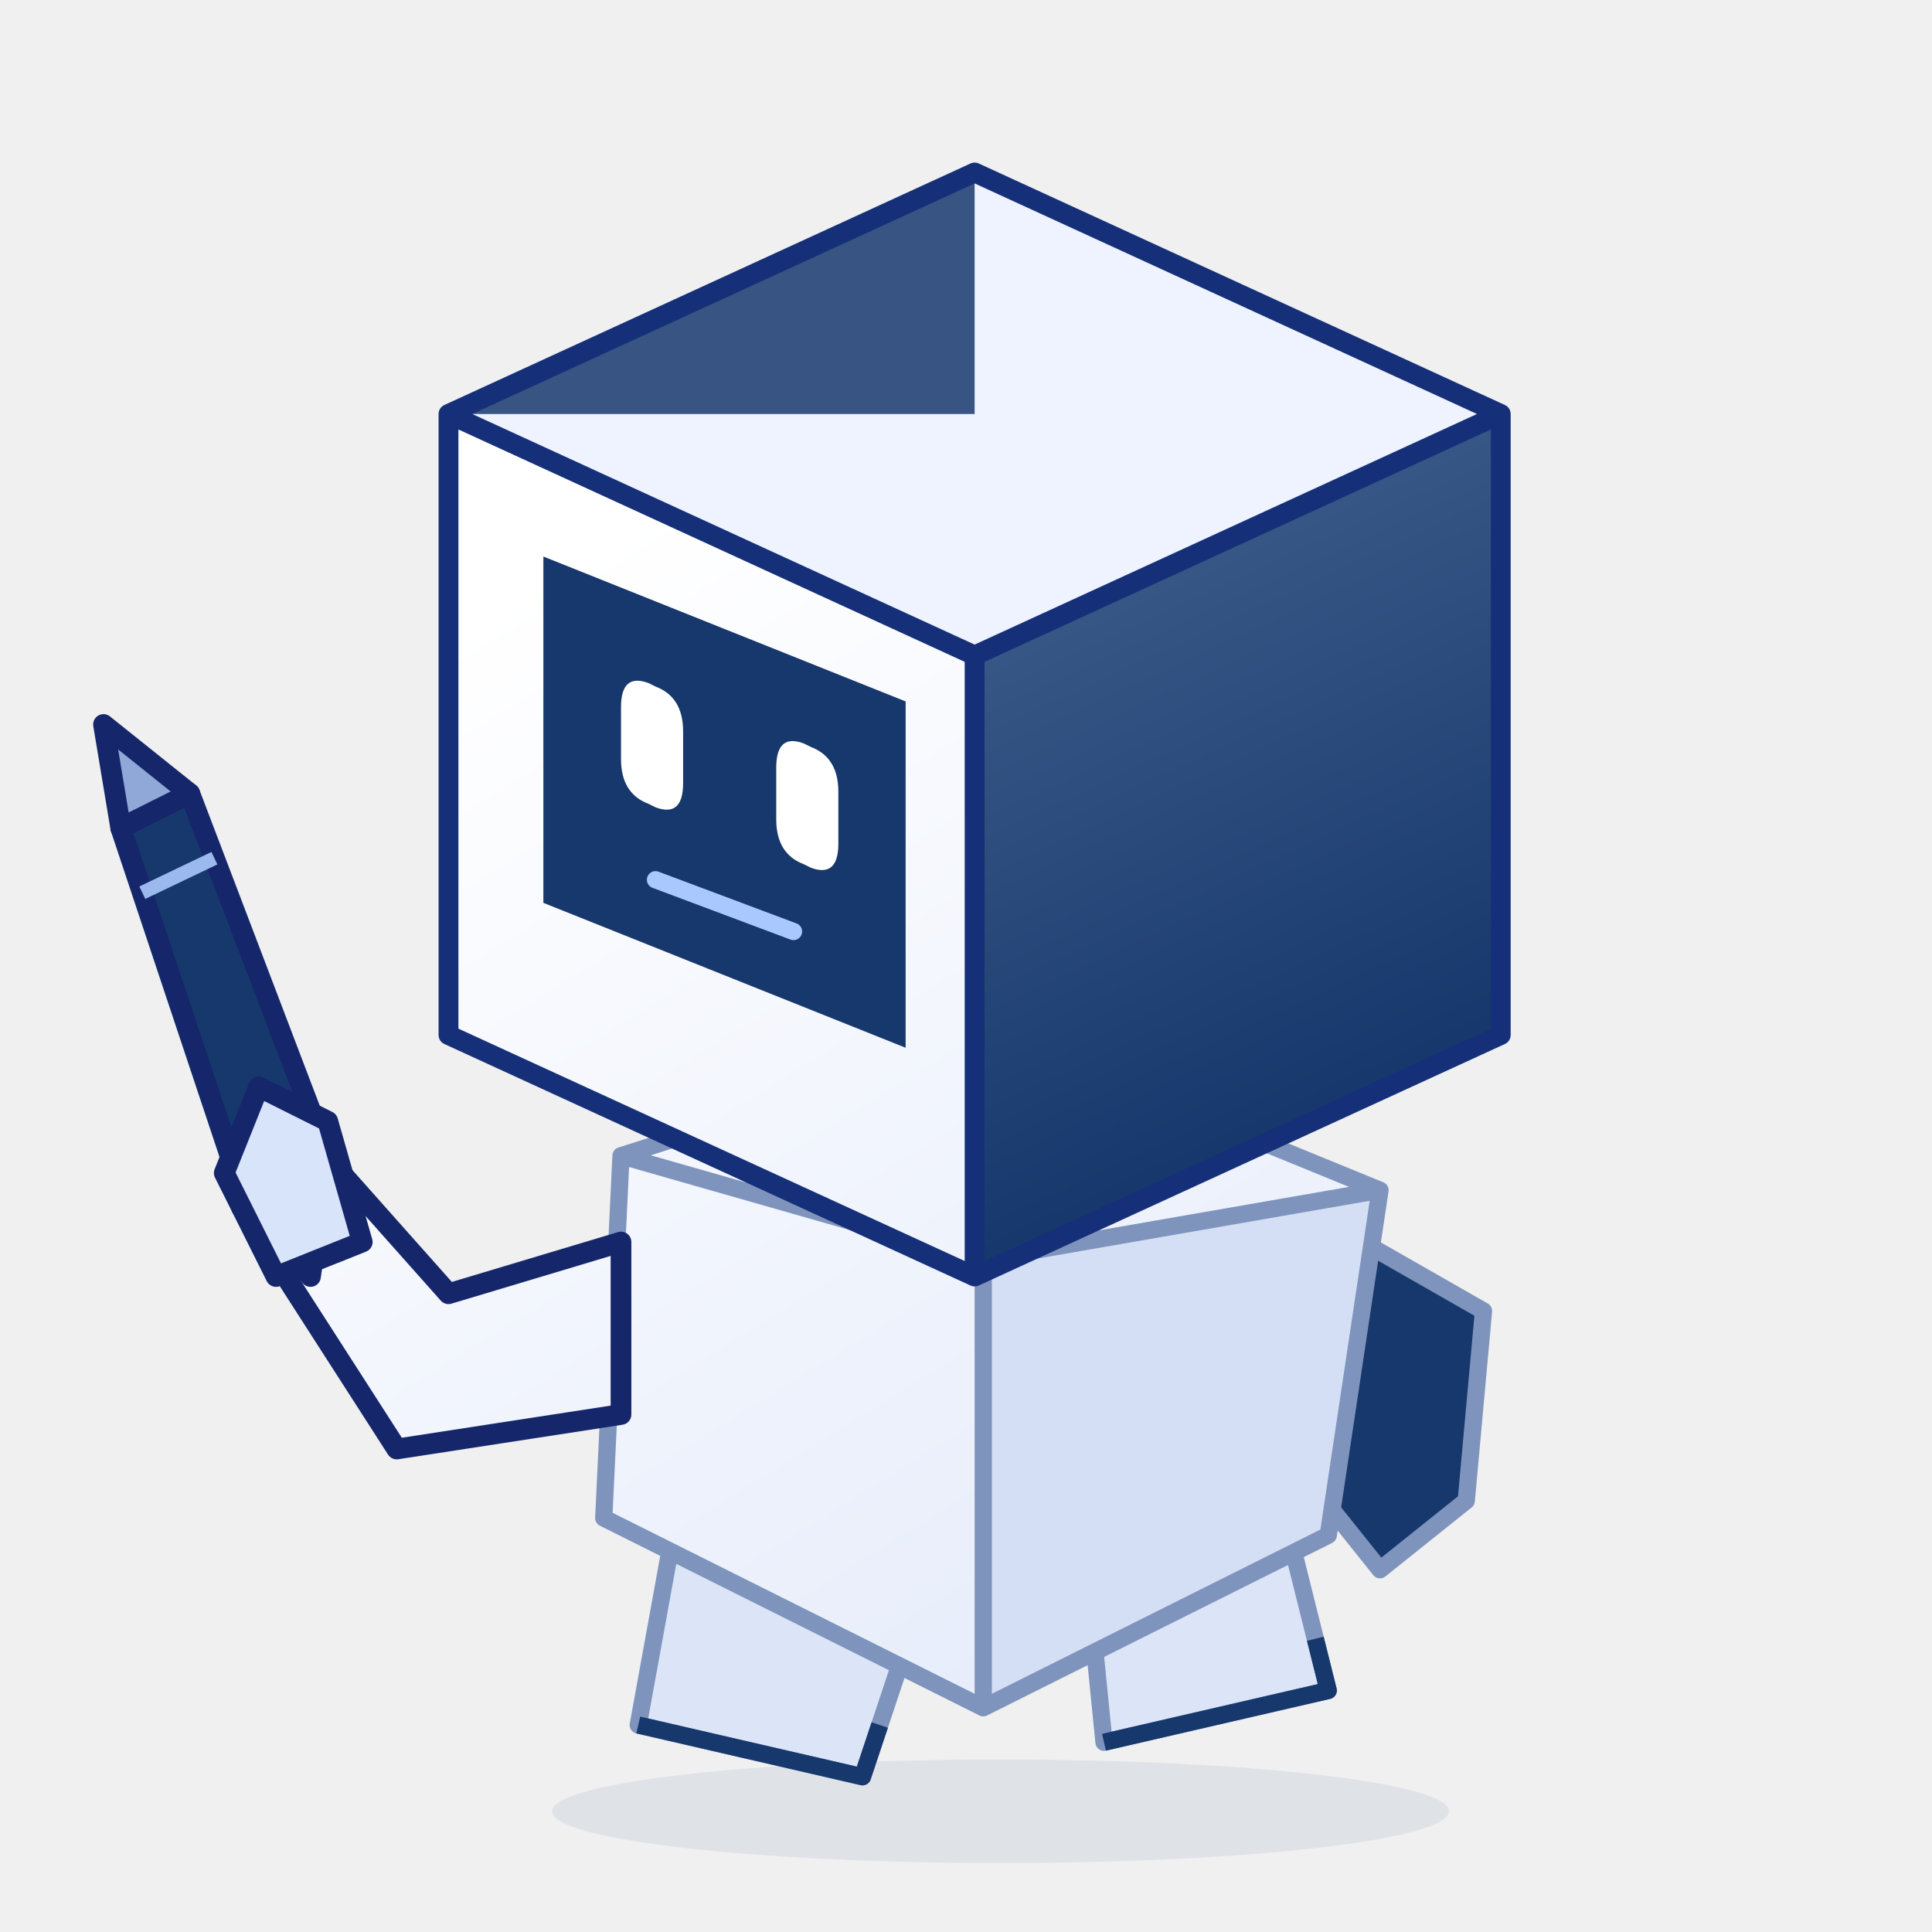
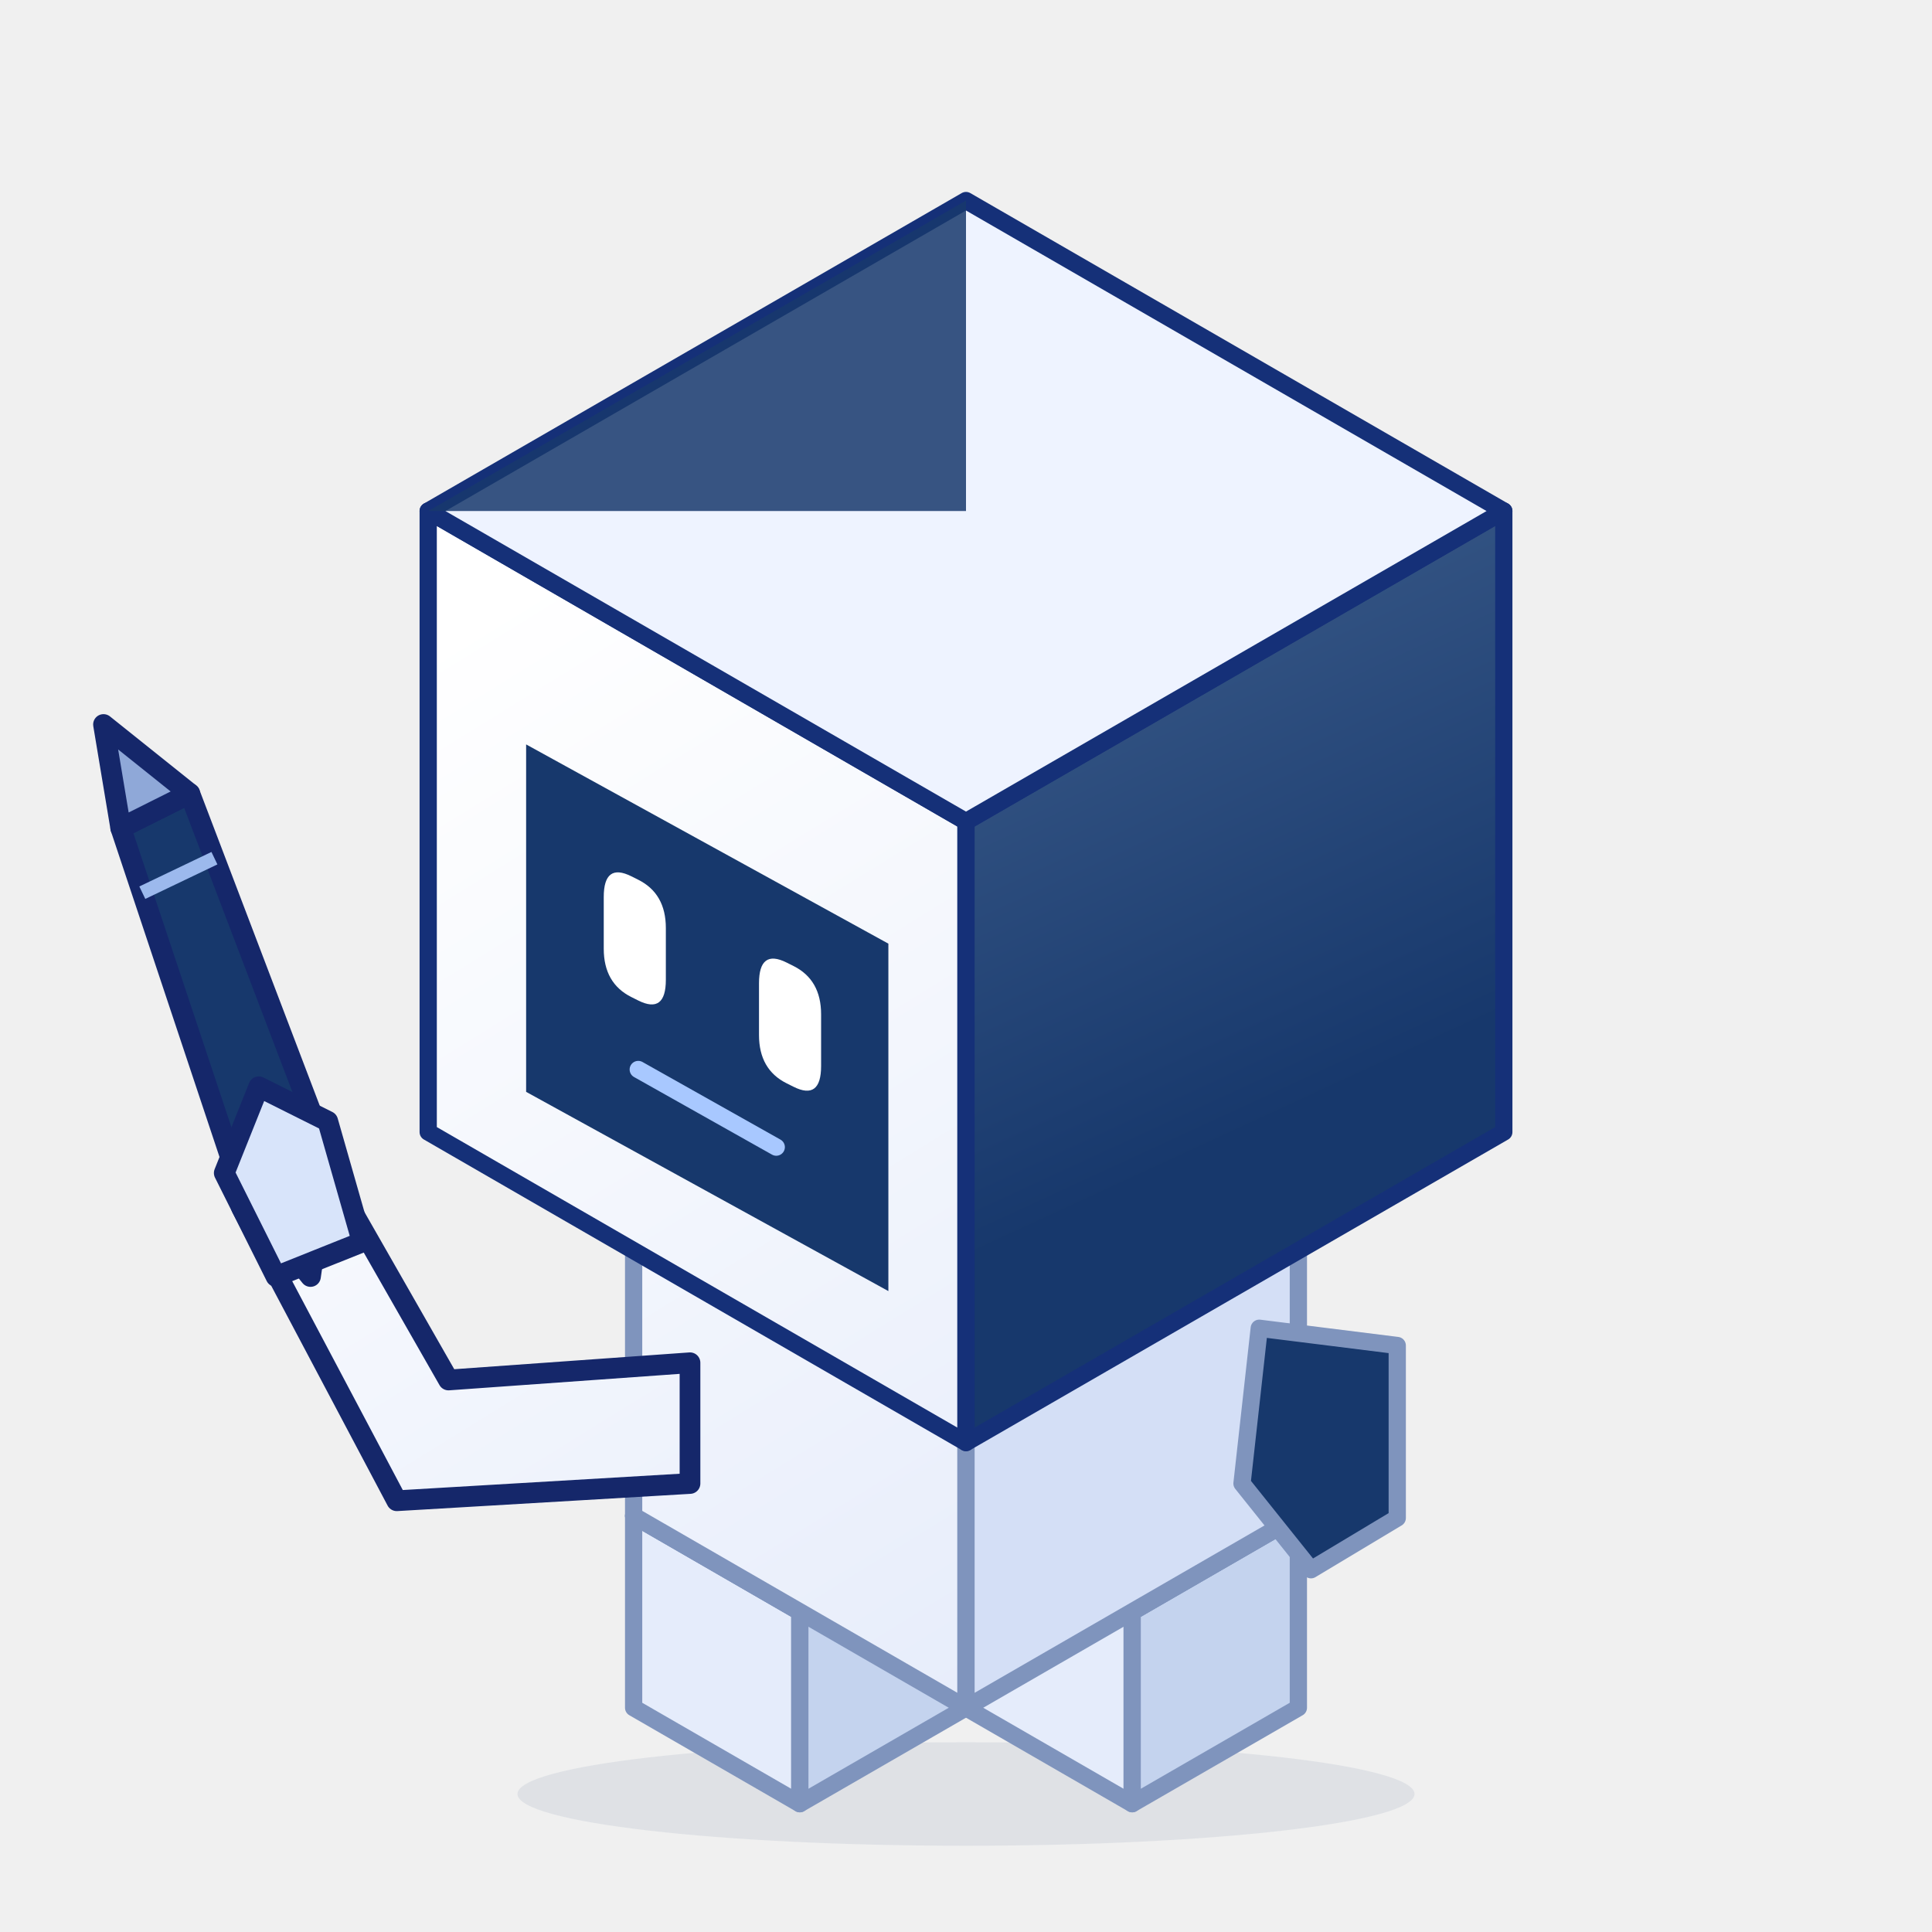
<svg xmlns="http://www.w3.org/2000/svg" width="112" height="112" viewBox="0 0 112 112" fill="none" role="img" aria-label="Promptbook robot" focusable="false" data-promptbook-robot="true">
  <defs>
    <linearGradient id="R0-paper" x1="30" y1="34" x2="72" y2="102" gradientUnits="userSpaceOnUse">
      <stop stop-color="white" />
      <stop offset="1" stop-color="#e3eafa" />
    </linearGradient>
    <linearGradient id="R0-blue" x1="71" y1="19" x2="89" y2="58" gradientUnits="userSpaceOnUse">
      <stop stop-color="#42628F" />
      <stop offset="1" stop-color="#17386C" />
    </linearGradient>
  </defs>
-   <ellipse cx="58" cy="105" rx="26" ry="3" fill="#163a80" opacity=".08" />
+   <ellipse cx="56" cy="104" rx="26" ry="3" fill="#17386C" opacity=".08" />
  <g stroke="#7f94bd" stroke-width="1" stroke-linejoin="round">
-     <path d="M39 89 37 100 50 103 54 91Z M63 91 64 101 77 98 74 86Z" fill="#dce5f8" />
-     <path d="M37 100 50 103 51 100 M64 101 77 98 76.25 95" stroke="#17386C" />
-     <path d="M79 72 86 76 85 87 80 91 76 86Z" fill="#17386C" />
-     <path d="M36 67 58 60 80 69 77 89 57 99 35 88Z" fill="url(#R0-paper)" stroke="none" />
-     <path d="M57 73 80 69 77 89 57 99Z" fill="#d4dff6" stroke="none" />
-     <path d="M36 67 58 60 80 69 77 89 57 99 35 88Z M36 67 57 73 80 69 M57 73V99" />
+     <polygon points="36.732,87.875 46.366,93.438 46.366,104.562 36.732,99.000" fill="#e5ecfb" />
+     <polygon points="46.366,93.438 56.000,87.875 56.000,99.000 46.366,104.562" fill="#c4d3ee" />
+     <polygon points="46.366,82.313 36.732,87.875 46.366,93.438 56.000,87.875" fill="#eef3ff" />
  </g>
+   <g stroke="#7f94bd" stroke-width="1" stroke-linejoin="round">
+     <polygon points="56.000,87.875 65.634,93.438 65.634,104.562 56.000,99.000" fill="#e5ecfb" />
+     <polygon points="65.634,93.438 75.268,87.875 75.268,99.000 65.634,104.562" fill="#c4d3ee" />
+     <polygon points="65.634,82.313 56.000,87.875 65.634,93.438 75.268,87.875" fill="#eef3ff" />
+   </g>
+   <g stroke="#7f94bd" stroke-width="1" stroke-linejoin="round">
+     <polygon points="36.732,65.626 56.000,76.751 56.000,99.000 36.732,87.875" fill="url(#R0-paper)" />
+     <polygon points="56.000,76.751 75.268,65.626 75.268,87.875 56.000,99.000" fill="#d4dff6" />
+     <polygon points="56.000,54.502 36.732,65.626 56.000,76.751 75.268,65.626" fill="#eef3ff" />
+   </g>
+   <path d="M73 77 81 78 81 88 76 91 72 86Z" fill="#17386C" stroke="#7f94bd" stroke-linejoin="round" />
  <g>
-     <path d="M26 24 56.5 10 87 24V60L56.5 74 26 60Z" fill="url(#R0-paper)" />
-     <path d="M26 24 56.5 10 87 24 56.5 38Z" fill="#eef3ff" />
-     <path d="M26 24 56.5 10V24Z" fill="#17386C" opacity=".85" />
-     <path d="M56.5 38 87 24V60L56.5 74Z" fill="url(#R0-blue)" />
-     <path d="M26 24 56.5 10 87 24V60L56.5 74 26 60Z M26 24 56.5 38 87 24 M56.5 38V74" stroke="#153078" stroke-width="1.15" stroke-linejoin="round" />
-     <path d="m32 33 20 8v19l-20-8Z" fill="#17386C" stroke="#17386C" />
-     <g fill="#fff" stroke="none">
-       <path d="M36 41q0-2 1.6-1.4l.4.2q1.6.6 1.6 2.6v3q0 2-1.6 1.4l-.4-.2q-1.6-.6-1.6-2.6Z" />
-       <path d="M45 44.5q0-2 1.6-1.4l.4.2q1.6.6 1.6 2.6v3q0 2-1.6 1.4l-.4-.2q-1.6-.6-1.6-2.6Z" />
+     <g stroke="#153078" stroke-width="1" stroke-linejoin="round">
+       <polygon points="24.823,29.626 56.000,47.626 56.000,83.626 24.823,65.626" fill="url(#R0-paper)" />
+       <polygon points="56.000,47.626 87.177,29.626 87.177,65.626 56.000,83.626" fill="url(#R0-blue)" />
+       <polygon points="56.000,11.626 24.823,29.626 56.000,47.626 87.177,29.626" fill="#eef3ff" />
    </g>
-     <path d="m38 51 8 3" stroke="#a8c8ff" stroke-linecap="round" />
+     <polygon points="24.823,29.626 56.000,11.626 56.000,29.626" fill="#17386C" opacity=".85" />
+     <path d="m31 44 20 11v19l-20-11Z" fill="#17386C" stroke="#17386C" />
+     <g fill="#fff">
+       <path d="M35 52q0-2 1.6-1.2l.4.2q1.6.8 1.6 2.8v3q0 2-1.6 1.2l-.4-.2q-1.6-.8-1.6-2.8Z" />
+       <path d="M44 57q0-2 1.6-1.2l.4.2q1.6.8 1.6 2.8v3q0 2-1.6 1.2l-.4-.2q-1.6-.8-1.6-2.8Z" />
+     </g>
+     <path d="m37 62 8 4.5" stroke="#a8c8ff" stroke-linecap="round" />
  </g>
  <g stroke="#15276a" stroke-width="1.2" stroke-linejoin="round">
-     <path d="m36 72-10 3-8-9-4 4 9 14 13-2Z" fill="url(#R0-paper)" />
+     <path d="m40 79-14 1-8-14-4 4 9 17 17-1Z" fill="url(#R0-paper)" />
    <path d="M7 48 11 46 19 67 18 74 14 69Z" fill="#17386C" />
    <path d="M7 48 6 42 11 46Z" fill="#8fa8d8" />
    <path d="m15 63 4 2 2 7-5 2-3-6Z" fill="#d8e4fa" />
    <path d="m8.25 51.75 4.18-2" stroke="#9cb9ed" stroke-width=".8" />
  </g>
</svg>
